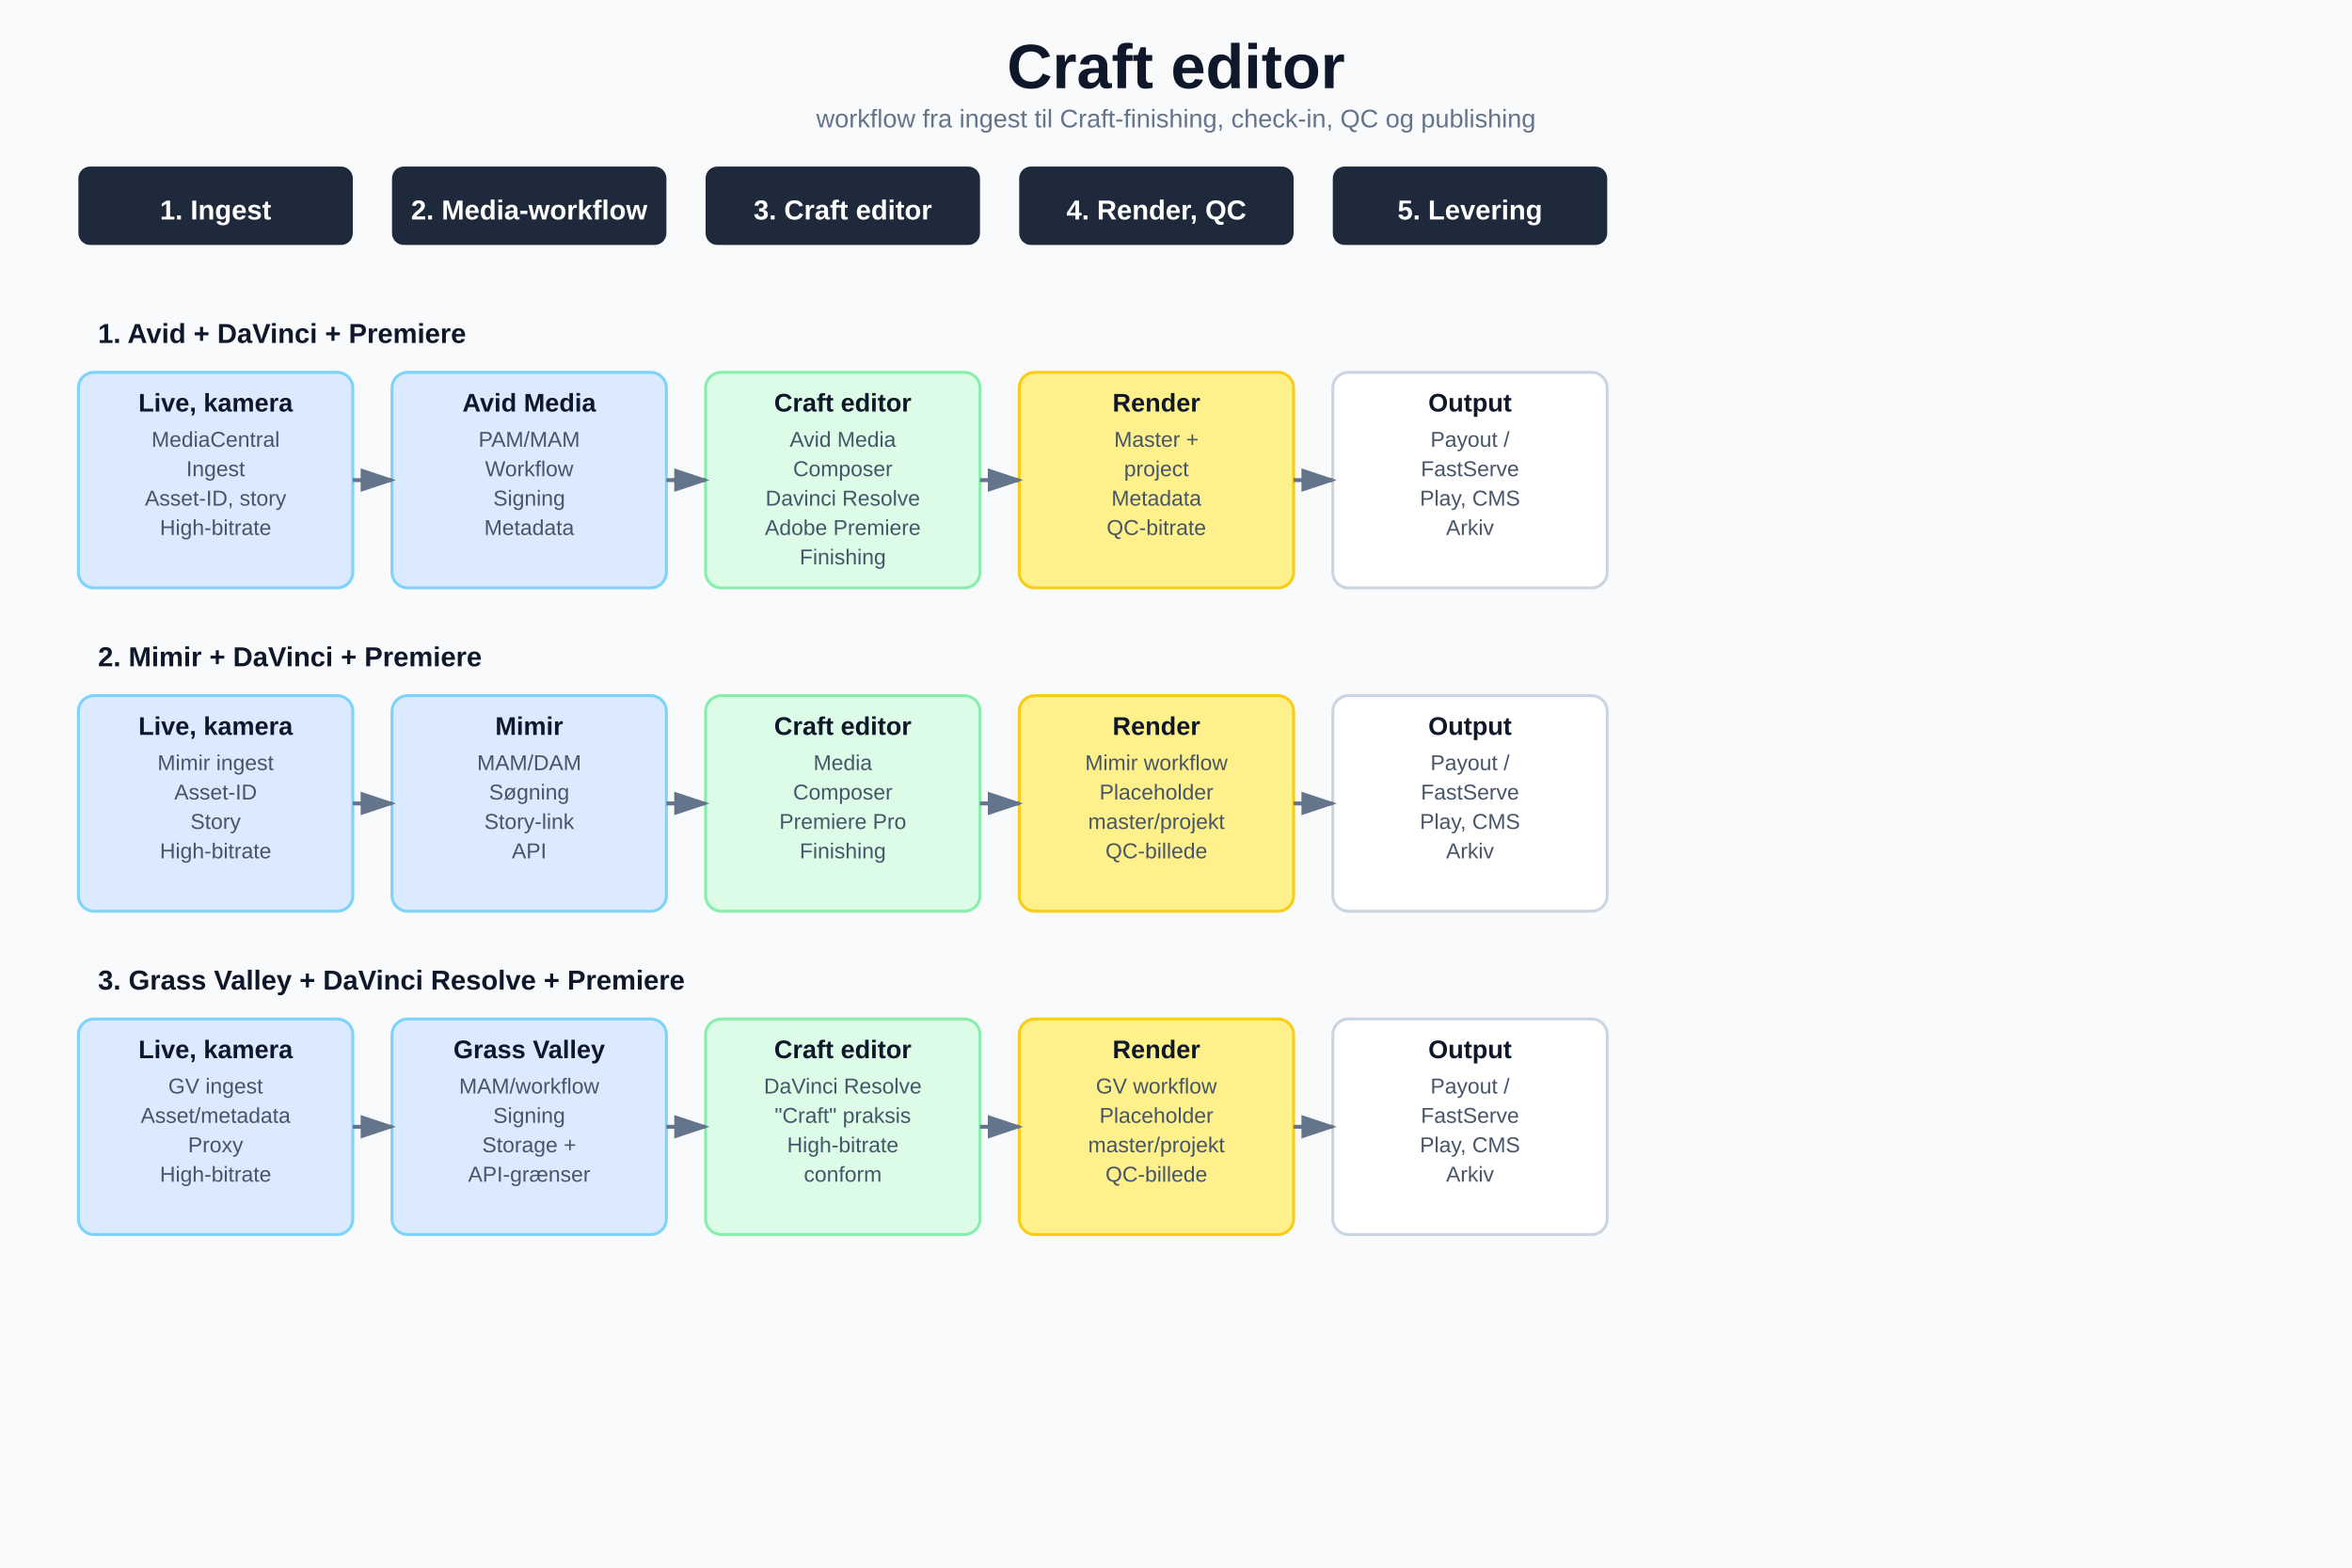
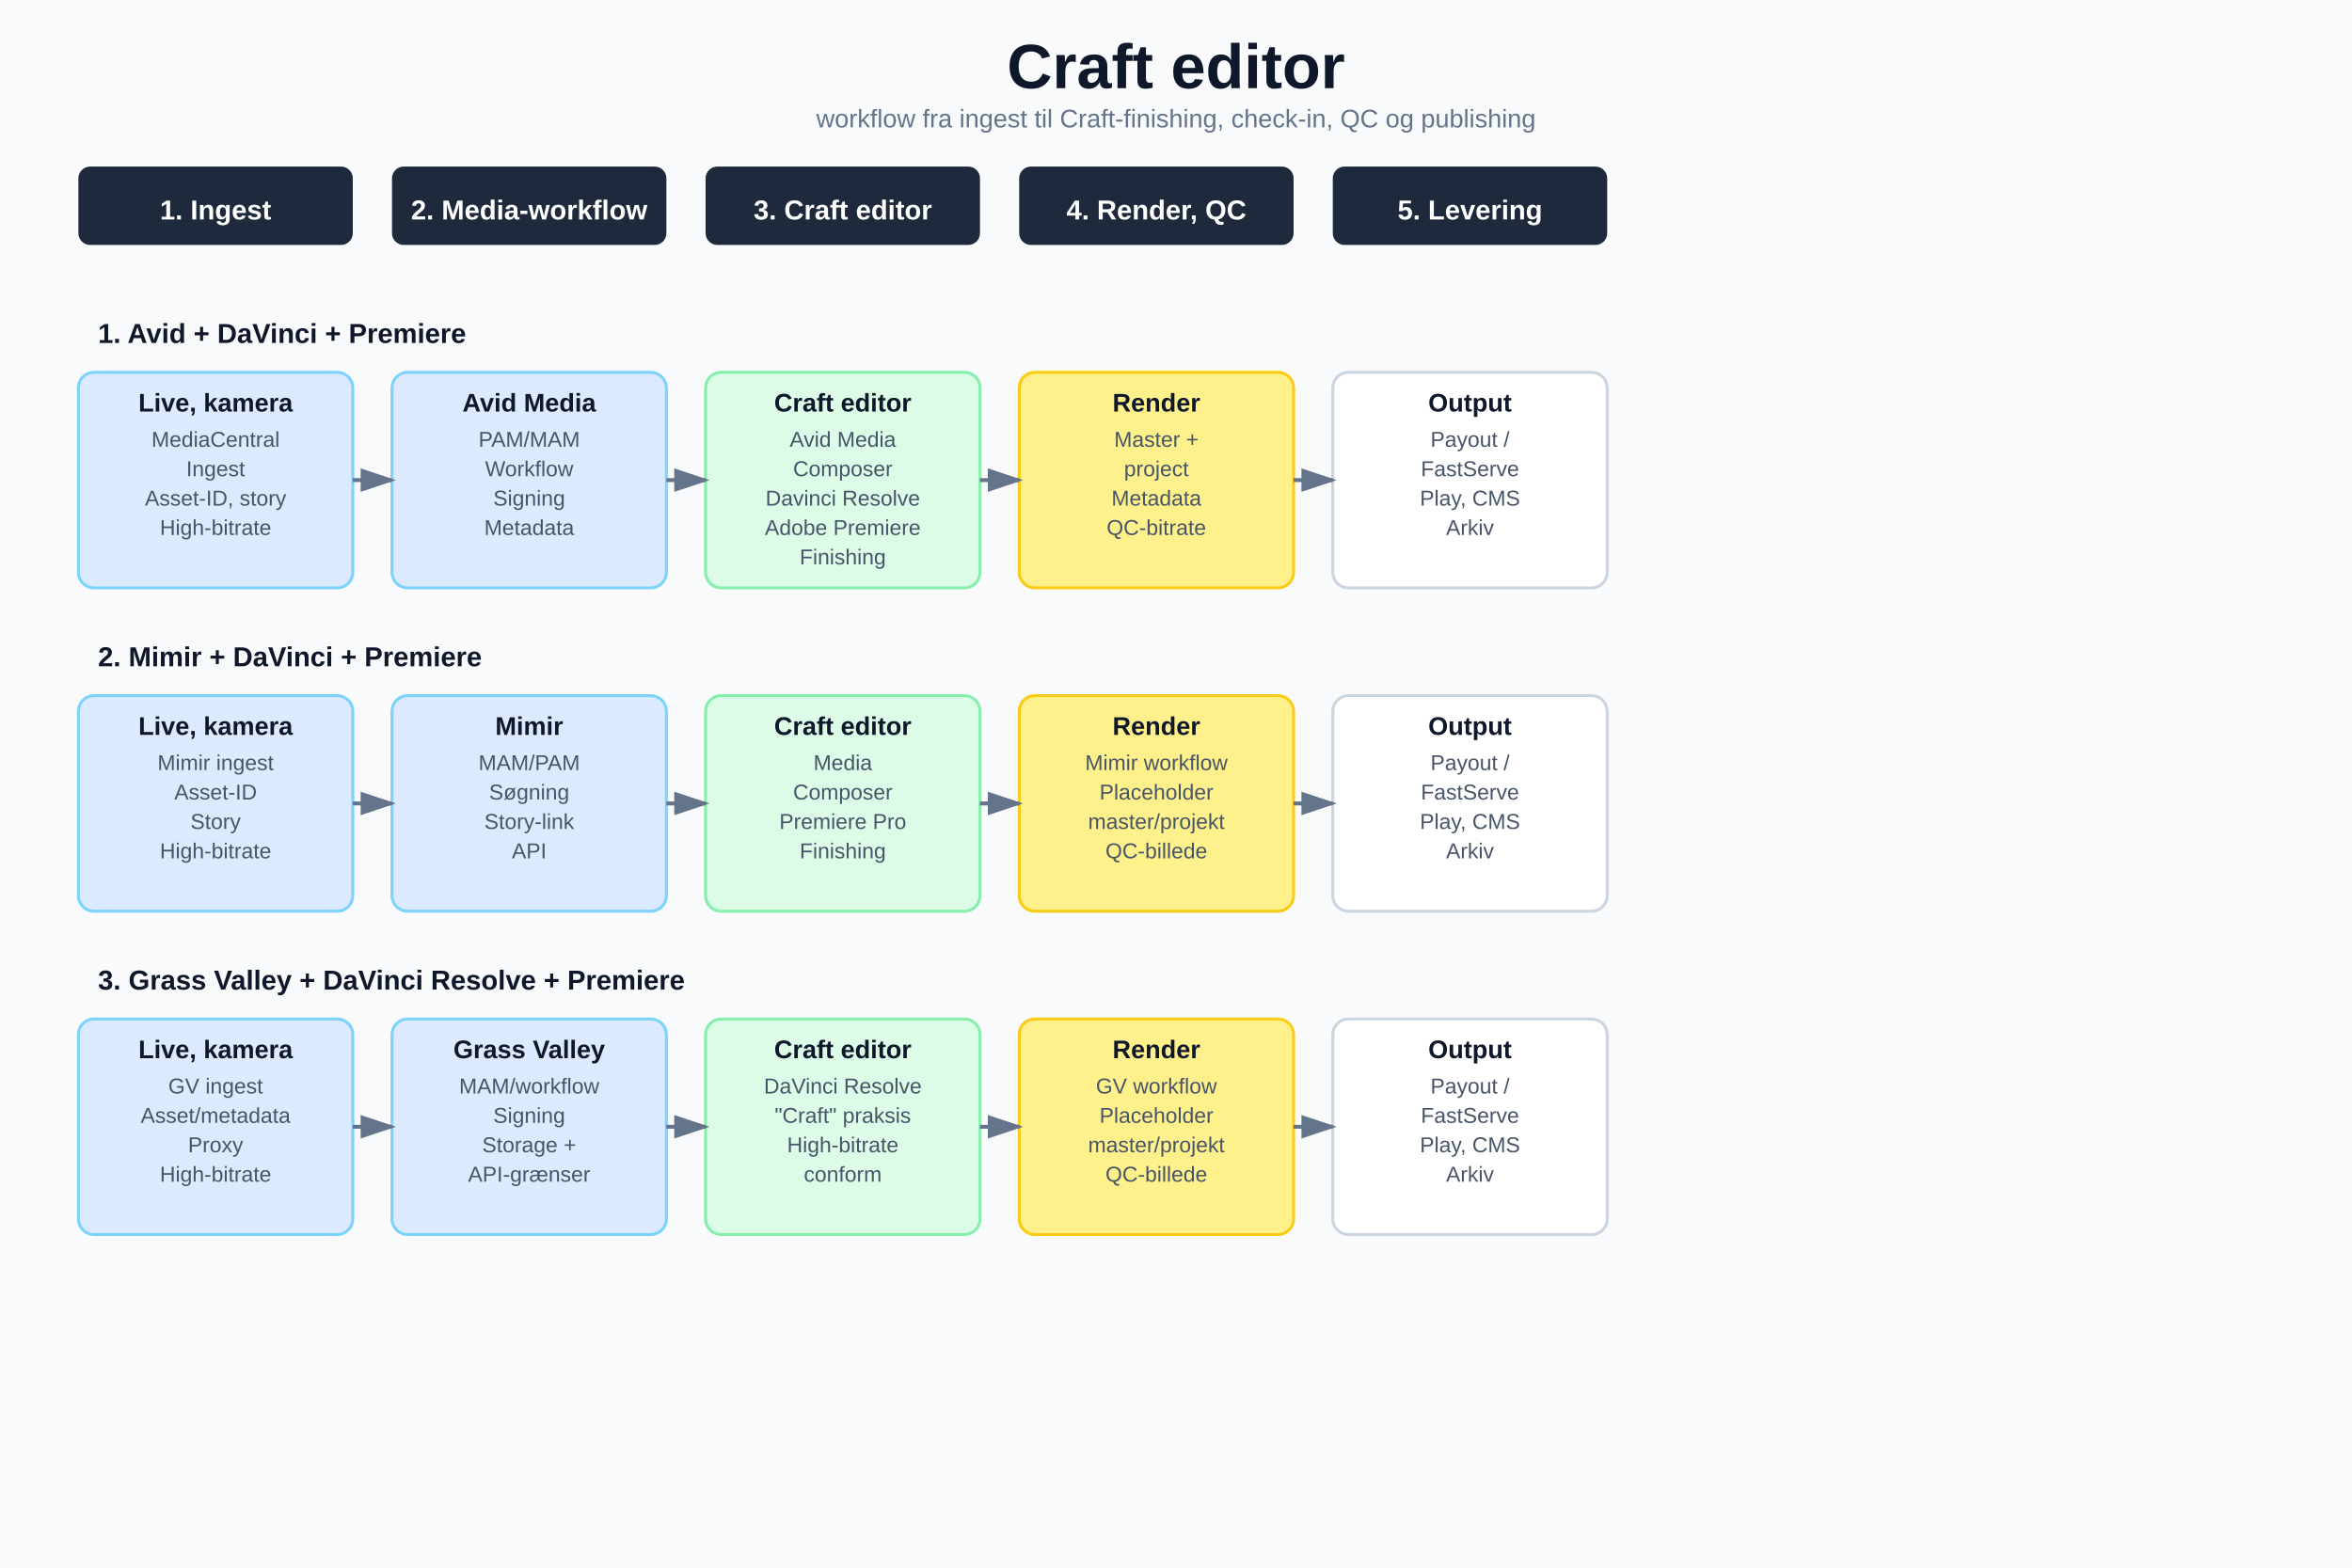
<svg xmlns="http://www.w3.org/2000/svg" width="1200" height="800" viewBox="0 0 1200 800" role="img" aria-labelledby="title desc">
  <defs>
    <style>
      .bg { fill: #f8fafc; }
      .title { font: 700 32px 'Segoe UI', Arial, sans-serif; fill: #0f172a; }
      .subtitle { font: 500 13px 'Segoe UI', Arial, sans-serif; fill: #64748b; }
      .stepHeaderBox { fill: #1e293b; stroke: none; }
      .stepHeaderText { font: 600 14px 'Segoe UI', Arial, sans-serif; fill: #ffffff; }
      .stepBox { fill: #ffffff; stroke: #cbd5e1; stroke-width: 1.5; }
      .boxTitle { font: 600 13px 'Segoe UI', Arial, sans-serif; fill: #0f172a; }
      .boxText { font: 400 11px 'Segoe UI', Arial, sans-serif; fill: #475569; }
      .arrow { stroke: #64748b; stroke-width: 2; fill: none; marker-end: url(#arrowHead); }
      .scenarioLabel { font: 600 14px 'Segoe UI', Arial, sans-serif; fill: #0f172a; }
      .boxBlue { fill: #dbeafe; stroke: #7dd3fc; stroke-width: 1.5; }
      .boxGreen { fill: #dcfce7; stroke: #86efac; stroke-width: 1.5; }
      .boxYellow { fill: #fef08a; stroke: #facc15; stroke-width: 1.5; }
    </style>
    <marker id="arrowHead" markerWidth="10" markerHeight="10" refX="8" refY="3" orient="auto" markerUnits="strokeWidth">
      <path d="M0,0 L0,6 L9,3 z" fill="#64748b" />
    </marker>
  </defs>
  <rect x="0" y="0" width="1200" height="800" class="bg" />
  <text x="600" y="45" text-anchor="middle" class="title">Craft editor</text>
  <text x="600" y="65" text-anchor="middle" class="subtitle">workflow fra ingest til Craft-finishing, check-in, QC og publishing</text>
  <rect class="stepHeaderBox" x="40" y="85" width="140" height="40" rx="6" ry="6" />
  <text x="110" y="112" text-anchor="middle" class="stepHeaderText">1. Ingest</text>
  <rect class="stepHeaderBox" x="200" y="85" width="140" height="40" rx="6" ry="6" />
  <text x="270" y="112" text-anchor="middle" class="stepHeaderText">2. Media-workflow</text>
  <rect class="stepHeaderBox" x="360" y="85" width="140" height="40" rx="6" ry="6" />
  <text x="430" y="112" text-anchor="middle" class="stepHeaderText">3. Craft editor</text>
  <rect class="stepHeaderBox" x="520" y="85" width="140" height="40" rx="6" ry="6" />
  <text x="590" y="112" text-anchor="middle" class="stepHeaderText">4. Render, QC</text>
  <rect class="stepHeaderBox" x="680" y="85" width="140" height="40" rx="6" ry="6" />
  <text x="750" y="112" text-anchor="middle" class="stepHeaderText">5. Levering</text>
  <text x="50" y="175" class="scenarioLabel">1. Avid + DaVinci + Premiere</text>
  <rect class="stepBox boxBlue" x="40" y="190" width="140" height="110" rx="8" ry="8" />
  <text x="110" y="210" text-anchor="middle" class="boxTitle">Live, kamera</text>
  <text x="110" y="228" text-anchor="middle" class="boxText">MediaCentral</text>
  <text x="110" y="243" text-anchor="middle" class="boxText">Ingest</text>
  <text x="110" y="258" text-anchor="middle" class="boxText">Asset-ID, story</text>
  <text x="110" y="273" text-anchor="middle" class="boxText">High-bitrate</text>
  <rect class="stepBox boxBlue" x="200" y="190" width="140" height="110" rx="8" ry="8" />
  <text x="270" y="210" text-anchor="middle" class="boxTitle">Avid Media</text>
  <text x="270" y="228" text-anchor="middle" class="boxText">PAM/MAM</text>
  <text x="270" y="243" text-anchor="middle" class="boxText">Workflow</text>
  <text x="270" y="258" text-anchor="middle" class="boxText">Signing</text>
  <text x="270" y="273" text-anchor="middle" class="boxText">Metadata</text>
  <rect class="stepBox boxGreen" x="360" y="190" width="140" height="110" rx="8" ry="8" />
  <text x="430" y="210" text-anchor="middle" class="boxTitle">Craft editor</text>
  <text x="430" y="228" text-anchor="middle" class="boxText">Avid Media</text>
  <text x="430" y="243" text-anchor="middle" class="boxText">Composer</text>
  <text x="430" y="258" text-anchor="middle" class="boxText">Davinci Resolve</text>
  <text x="430" y="273" text-anchor="middle" class="boxText">Adobe Premiere</text>
  <text x="430" y="288" text-anchor="middle" class="boxText">Finishing</text>
  <rect class="stepBox boxYellow" x="520" y="190" width="140" height="110" rx="8" ry="8" />
  <text x="590" y="210" text-anchor="middle" class="boxTitle">Render</text>
  <text x="590" y="228" text-anchor="middle" class="boxText">Master +</text>
  <text x="590" y="243" text-anchor="middle" class="boxText">project</text>
  <text x="590" y="258" text-anchor="middle" class="boxText">Metadata</text>
  <text x="590" y="273" text-anchor="middle" class="boxText">QC-bitrate</text>
  <rect class="stepBox" x="680" y="190" width="140" height="110" rx="8" ry="8" />
  <text x="750" y="210" text-anchor="middle" class="boxTitle">Output</text>
  <text x="750" y="228" text-anchor="middle" class="boxText">Payout /</text>
  <text x="750" y="243" text-anchor="middle" class="boxText">FastServe</text>
  <text x="750" y="258" text-anchor="middle" class="boxText">Play, CMS</text>
  <text x="750" y="273" text-anchor="middle" class="boxText">Arkiv</text>
  <path class="arrow" d="M180 245 L200 245" />
  <path class="arrow" d="M340 245 L360 245" />
  <path class="arrow" d="M500 245 L520 245" />
  <path class="arrow" d="M660 245 L680 245" />
  <text x="50" y="340" class="scenarioLabel">2. Mimir + DaVinci + Premiere</text>
  <rect class="stepBox boxBlue" x="40" y="355" width="140" height="110" rx="8" ry="8" />
  <text x="110" y="375" text-anchor="middle" class="boxTitle">Live, kamera</text>
  <text x="110" y="393" text-anchor="middle" class="boxText">Mimir ingest</text>
  <text x="110" y="408" text-anchor="middle" class="boxText">Asset-ID</text>
  <text x="110" y="423" text-anchor="middle" class="boxText">Story</text>
  <text x="110" y="438" text-anchor="middle" class="boxText">High-bitrate</text>
  <rect class="stepBox boxBlue" x="200" y="355" width="140" height="110" rx="8" ry="8" />
  <text x="270" y="375" text-anchor="middle" class="boxTitle">Mimir</text>
-   <text x="270" y="393" text-anchor="middle" class="boxText">MAM/DAM</text>
+   <text x="270" y="393" text-anchor="middle" class="boxText">MAM/PAM</text>
  <text x="270" y="408" text-anchor="middle" class="boxText">Søgning</text>
  <text x="270" y="423" text-anchor="middle" class="boxText">Story-link</text>
  <text x="270" y="438" text-anchor="middle" class="boxText">API</text>
  <rect class="stepBox boxGreen" x="360" y="355" width="140" height="110" rx="8" ry="8" />
  <text x="430" y="375" text-anchor="middle" class="boxTitle">Craft editor</text>
  <text x="430" y="393" text-anchor="middle" class="boxText">Media</text>
  <text x="430" y="408" text-anchor="middle" class="boxText">Composer</text>
  <text x="430" y="423" text-anchor="middle" class="boxText">Premiere Pro</text>
  <text x="430" y="438" text-anchor="middle" class="boxText">Finishing</text>
  <rect class="stepBox boxYellow" x="520" y="355" width="140" height="110" rx="8" ry="8" />
  <text x="590" y="375" text-anchor="middle" class="boxTitle">Render</text>
  <text x="590" y="393" text-anchor="middle" class="boxText">Mimir workflow</text>
  <text x="590" y="408" text-anchor="middle" class="boxText">Placeholder</text>
  <text x="590" y="423" text-anchor="middle" class="boxText">master/projekt</text>
  <text x="590" y="438" text-anchor="middle" class="boxText">QC-billede</text>
  <rect class="stepBox" x="680" y="355" width="140" height="110" rx="8" ry="8" />
  <text x="750" y="375" text-anchor="middle" class="boxTitle">Output</text>
  <text x="750" y="393" text-anchor="middle" class="boxText">Payout /</text>
  <text x="750" y="408" text-anchor="middle" class="boxText">FastServe</text>
  <text x="750" y="423" text-anchor="middle" class="boxText">Play, CMS</text>
  <text x="750" y="438" text-anchor="middle" class="boxText">Arkiv</text>
  <path class="arrow" d="M180 410 L200 410" />
  <path class="arrow" d="M340 410 L360 410" />
  <path class="arrow" d="M500 410 L520 410" />
  <path class="arrow" d="M660 410 L680 410" />
  <text x="50" y="505" class="scenarioLabel">3. Grass Valley + DaVinci Resolve + Premiere</text>
  <rect class="stepBox boxBlue" x="40" y="520" width="140" height="110" rx="8" ry="8" />
  <text x="110" y="540" text-anchor="middle" class="boxTitle">Live, kamera</text>
  <text x="110" y="558" text-anchor="middle" class="boxText">GV ingest</text>
  <text x="110" y="573" text-anchor="middle" class="boxText">Asset/metadata</text>
  <text x="110" y="588" text-anchor="middle" class="boxText">Proxy</text>
  <text x="110" y="603" text-anchor="middle" class="boxText">High-bitrate</text>
  <rect class="stepBox boxBlue" x="200" y="520" width="140" height="110" rx="8" ry="8" />
  <text x="270" y="540" text-anchor="middle" class="boxTitle">Grass Valley</text>
  <text x="270" y="558" text-anchor="middle" class="boxText">MAM/workflow</text>
  <text x="270" y="573" text-anchor="middle" class="boxText">Signing</text>
  <text x="270" y="588" text-anchor="middle" class="boxText">Storage +</text>
  <text x="270" y="603" text-anchor="middle" class="boxText">API-grænser</text>
  <rect class="stepBox boxGreen" x="360" y="520" width="140" height="110" rx="8" ry="8" />
  <text x="430" y="540" text-anchor="middle" class="boxTitle">Craft editor</text>
  <text x="430" y="558" text-anchor="middle" class="boxText">DaVinci Resolve</text>
  <text x="430" y="573" text-anchor="middle" class="boxText">"Craft" praksis</text>
  <text x="430" y="588" text-anchor="middle" class="boxText">High-bitrate</text>
  <text x="430" y="603" text-anchor="middle" class="boxText">conform</text>
  <rect class="stepBox boxYellow" x="520" y="520" width="140" height="110" rx="8" ry="8" />
  <text x="590" y="540" text-anchor="middle" class="boxTitle">Render</text>
  <text x="590" y="558" text-anchor="middle" class="boxText">GV workflow</text>
  <text x="590" y="573" text-anchor="middle" class="boxText">Placeholder</text>
  <text x="590" y="588" text-anchor="middle" class="boxText">master/projekt</text>
  <text x="590" y="603" text-anchor="middle" class="boxText">QC-billede</text>
  <rect class="stepBox" x="680" y="520" width="140" height="110" rx="8" ry="8" />
  <text x="750" y="540" text-anchor="middle" class="boxTitle">Output</text>
  <text x="750" y="558" text-anchor="middle" class="boxText">Payout /</text>
  <text x="750" y="573" text-anchor="middle" class="boxText">FastServe</text>
  <text x="750" y="588" text-anchor="middle" class="boxText">Play, CMS</text>
  <text x="750" y="603" text-anchor="middle" class="boxText">Arkiv</text>
  <path class="arrow" d="M180 575 L200 575" />
  <path class="arrow" d="M340 575 L360 575" />
  <path class="arrow" d="M500 575 L520 575" />
  <path class="arrow" d="M660 575 L680 575" />
</svg>
